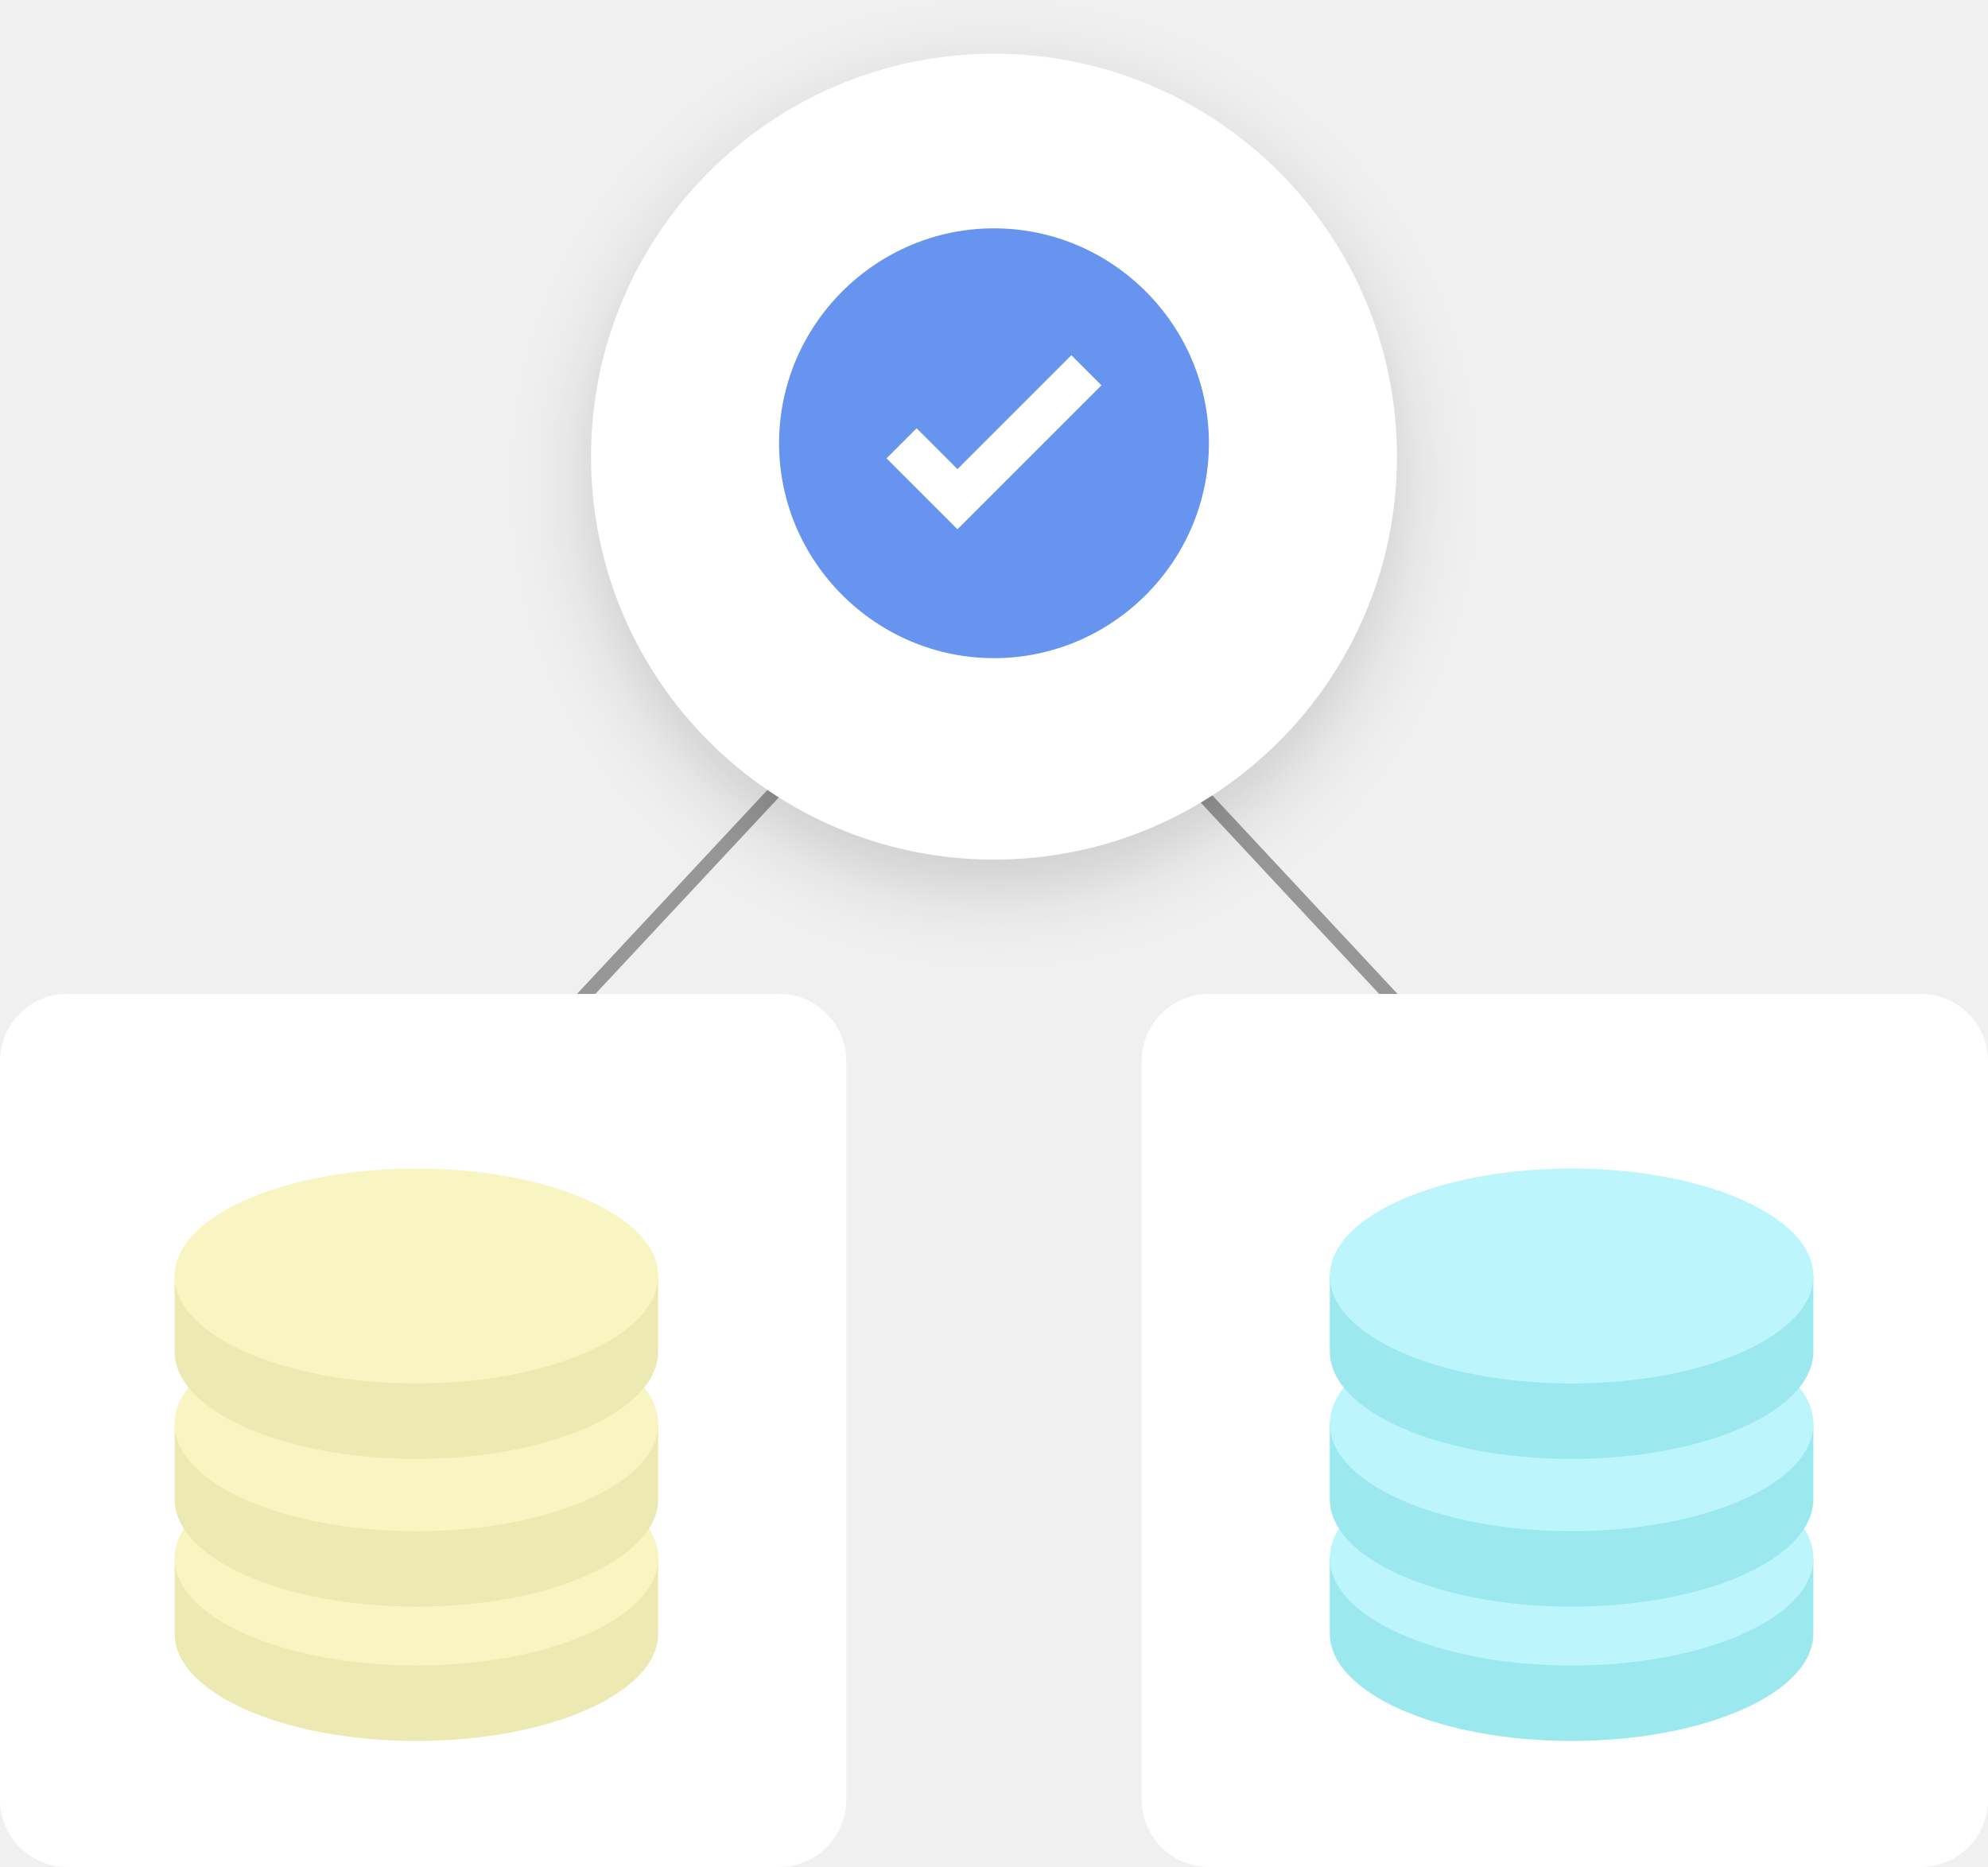
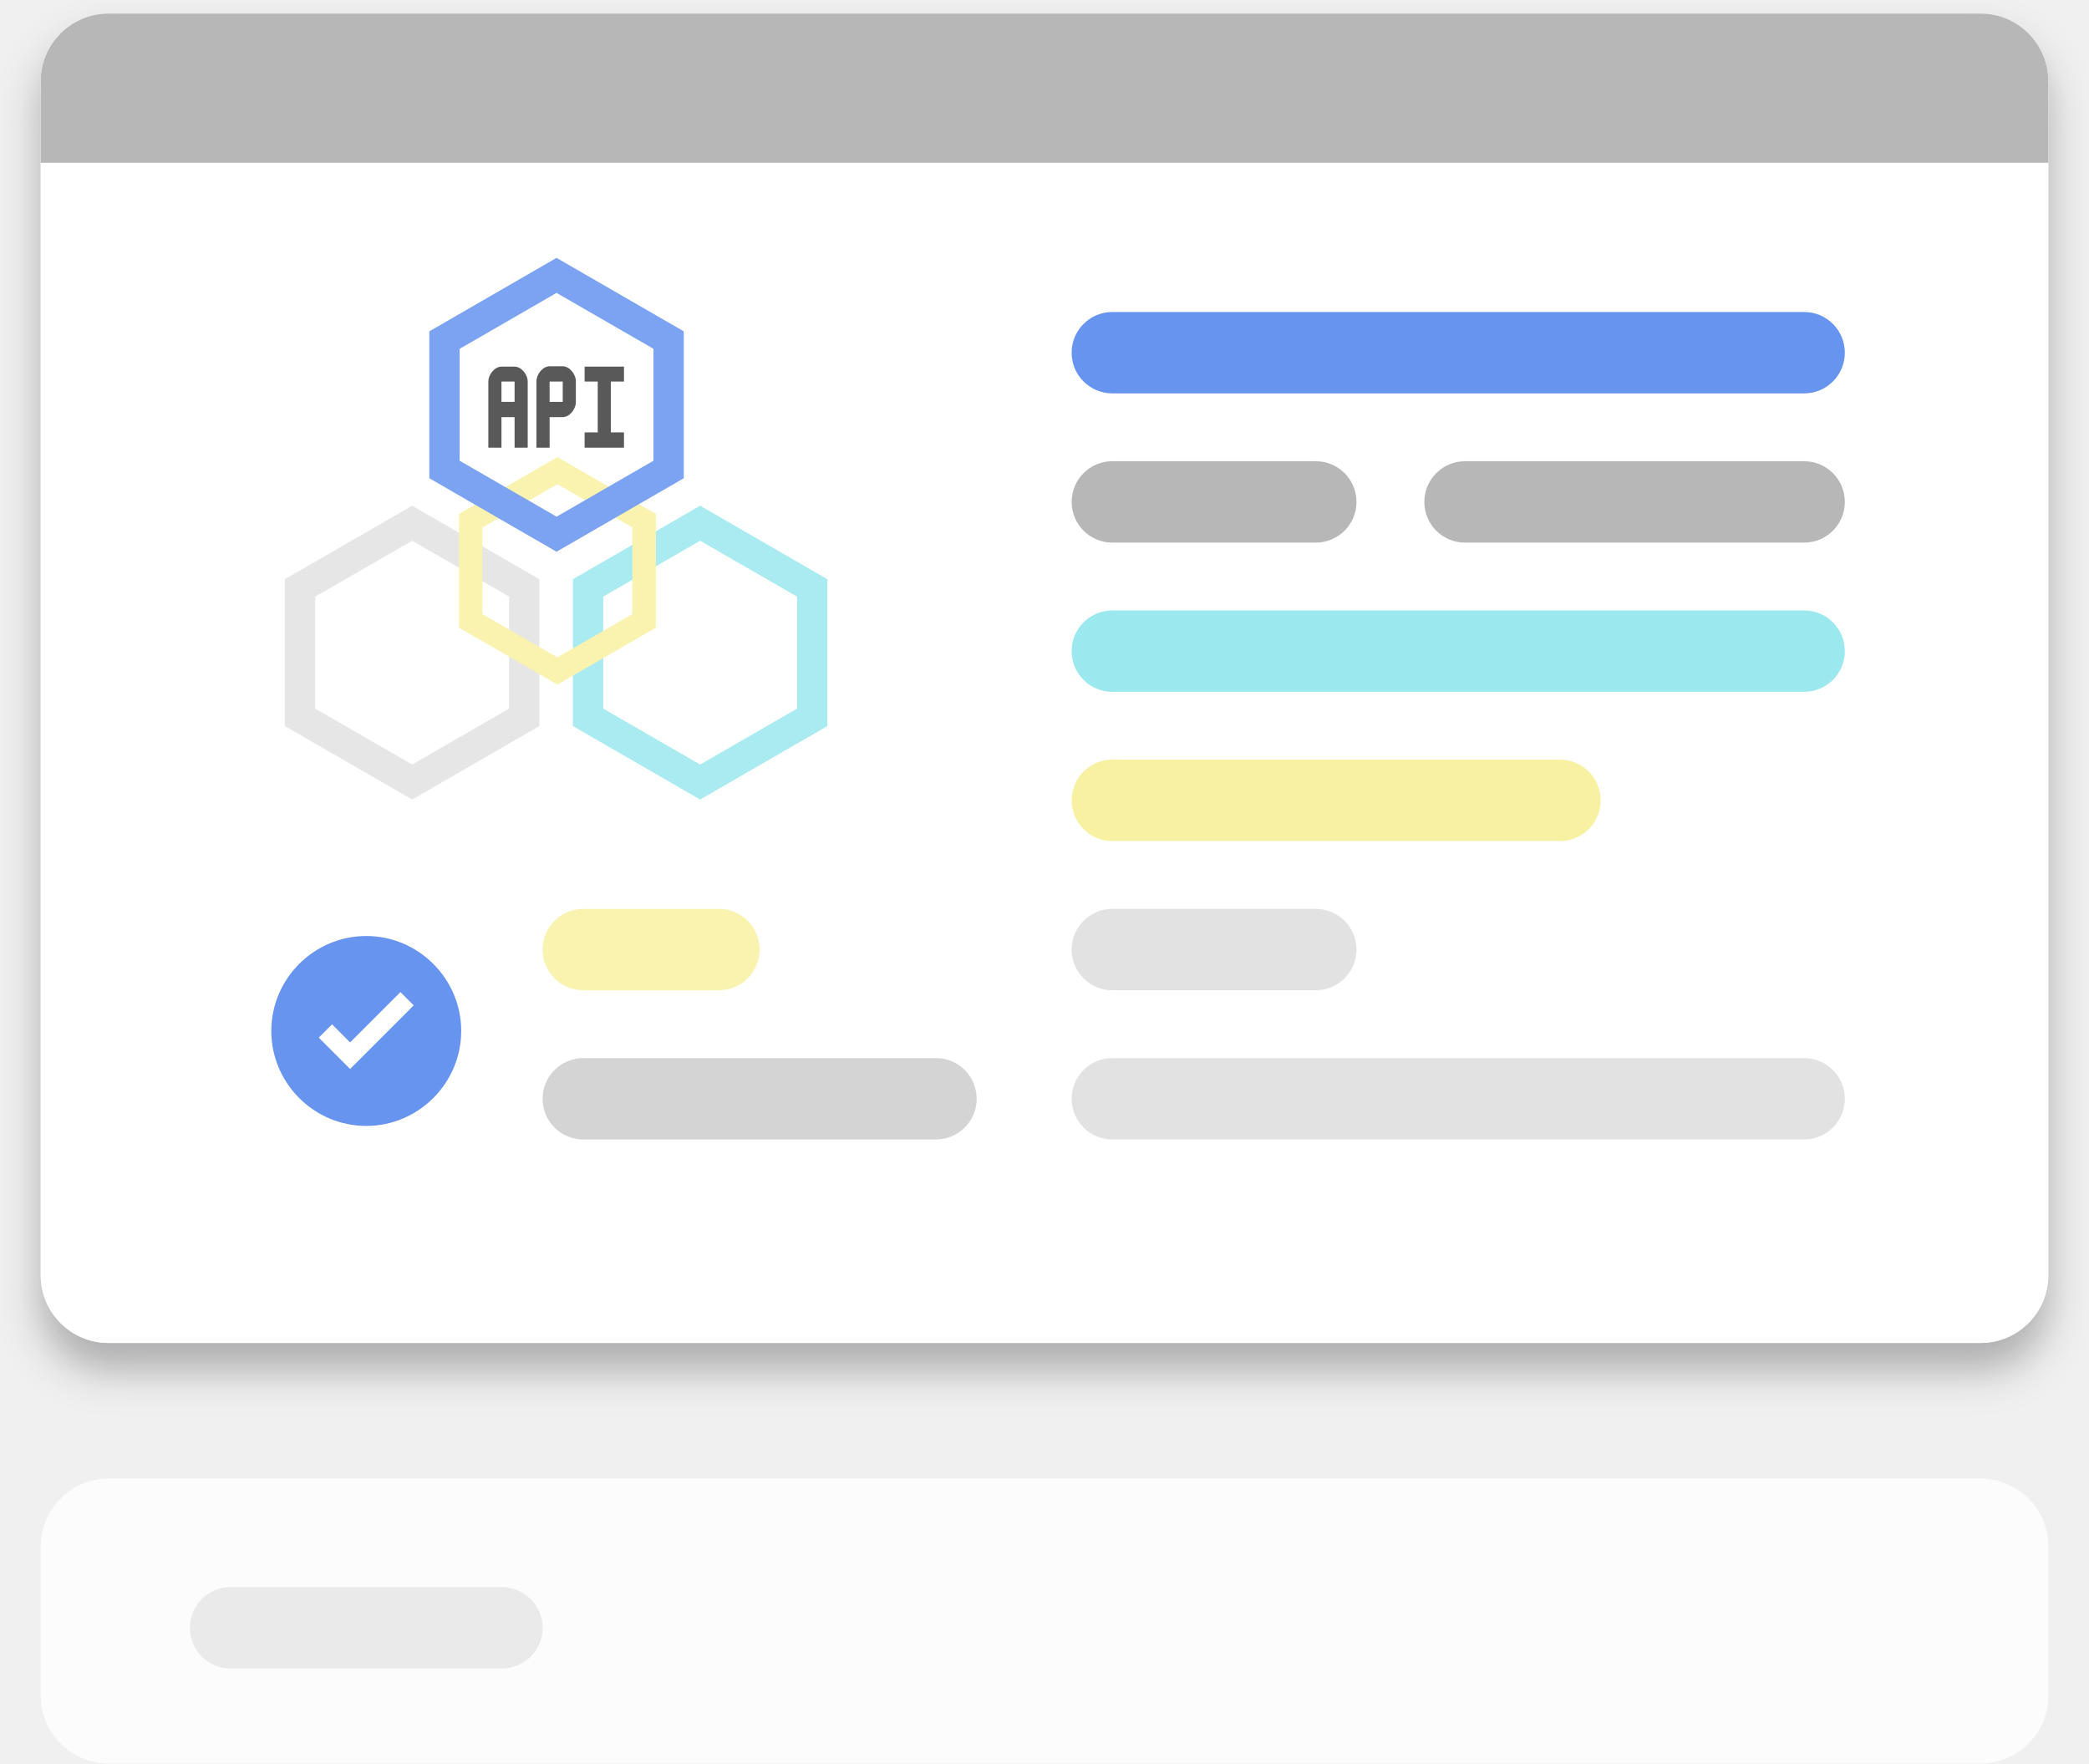
- <svg xmlns="http://www.w3.org/2000/svg" xmlns:xlink="http://www.w3.org/1999/xlink" width="148px" height="139px" viewBox="0 0 148 139" version="1.1">
+ <svg xmlns="http://www.w3.org/2000/svg" xmlns:xlink="http://www.w3.org/1999/xlink" width="154px" height="130px" viewBox="0 0 154 130" version="1.1">
  <defs>
-     <circle id="path-1" cx="74" cy="30" r="30" />
-     <filter x="-16.7%" y="-13.3%" width="133.3%" height="133.3%" filterUnits="objectBoundingBox" id="filter-2">
+     <rect id="path-1" x="0" y="0" width="148" height="98" rx="5" />
+     <filter x="-3.7%" y="-3.6%" width="107.4%" height="111.2%" filterUnits="objectBoundingBox" id="filter-2">
      <feOffset dx="0" dy="2" in="SourceAlpha" result="shadowOffsetOuter1" />
-       <feGaussianBlur stdDeviation="3" in="shadowOffsetOuter1" result="shadowBlurOuter1" />
-       <feColorMatrix values="0 0 0 0 0   0 0 0 0 0   0 0 0 0 0  0 0 0 0.16 0" type="matrix" in="shadowBlurOuter1" />
+       <feGaussianBlur stdDeviation="1.5" in="shadowOffsetOuter1" result="shadowBlurOuter1" />
+       <feColorMatrix values="0 0 0 0 0.079   0 0 0 0 0.082   0 0 0 0 0.102  0 0 0 0.308 0" type="matrix" in="shadowBlurOuter1" />
    </filter>
  </defs>
-   <g id="产品模块" stroke="none" stroke-width="1" fill="none" fill-rule="evenodd">
-     <g id="产品模块-1" transform="translate(-263, -1599)">
-       <g id="Group-31" transform="translate(263, 1603)">
-         <polyline id="Path-3" stroke="#979797" points="34.784 79.485 73.513 37.999 112.204 79.485" />
-         <g id="Oval-3-Copy-5">
-           <use fill="black" fill-opacity="1" filter="url(#filter-2)" xlink:href="#path-1" />
-           <use fill="#FFFFFF" fill-rule="evenodd" xlink:href="#path-1" />
-         </g>
-         <path d="M74,13 C65.2,13 58,20.2 58,29 C58,37.8 65.2,45 74,45 C82.8,45 90,37.8 90,29 C90,20.2 82.8,13 74,13 L74,13 Z M71.28,35.406 L66,30.126 L68.24,27.886 L71.28,30.926 L79.76,22.446 L82,24.686 L71.28,35.406 L71.28,35.406 Z" id="Shape" fill="#6694EF" />
-         <rect id="Rectangle-4-Copy-35" fill="#FFFFFF" x="0" y="70" width="63" height="65" rx="5" />
-         <rect id="Rectangle-4-Copy-38" fill="#FFFFFF" x="85" y="70" width="63" height="65" rx="5" />
-         <g id="Group-13-Copy-2" transform="translate(13, 83)">
-           <g id="Group-12" transform="translate(0, 21)">
-             <path d="M18,21.617 C27.941,21.617 36,18.035 36,13.617 C36,12.016 36,10.144 36,8 L0,8 C0,8.799 0,10.671 0,13.617 C0,18.035 8.059,21.617 18,21.617 Z" id="Oval-4-Copy" fill="#EDE9B2" />
-             <ellipse id="Oval-4" fill="#F9F5C2" cx="18" cy="8" rx="18" ry="8" />
-           </g>
-           <g id="Group-12-Copy" transform="translate(0, 11)">
-             <path d="M18,21.617 C27.941,21.617 36,18.035 36,13.617 C36,12.016 36,10.144 36,8 L0,8 C0,8.799 0,10.671 0,13.617 C0,18.035 8.059,21.617 18,21.617 Z" id="Oval-4-Copy" fill="#EDE9B2" />
-             <ellipse id="Oval-4" fill="#F9F5C2" cx="18" cy="8" rx="18" ry="8" />
-           </g>
-           <g id="Group-12-Copy-2">
-             <path d="M18,21.617 C27.941,21.617 36,18.035 36,13.617 C36,12.016 36,10.144 36,8 L0,8 C0,8.799 0,10.671 0,13.617 C0,18.035 8.059,21.617 18,21.617 Z" id="Oval-4-Copy" fill="#EDE9B2" />
-             <ellipse id="Oval-4" fill="#F9F5C2" cx="18" cy="8" rx="18" ry="8" />
+   <g id="Page-1" stroke="none" stroke-width="1" fill="none" fill-rule="evenodd">
+     <g id="microservice-illustrator-2" transform="translate(3, 1)">
+       <g id="Rectangle-4-Copy-16">
+         <g id="path-1-link" fill-rule="nonzero">
+           <g id="path-1">
+             <use fill="black" fill-opacity="1" filter="url(#filter-2)" xlink:href="#path-1" />
+             <use fill="#FFFFFF" fill-rule="evenodd" xlink:href="#path-1" />
          </g>
        </g>
-         <g id="Group-13-Copy" transform="translate(99, 83)">
-           <g id="Group-12" transform="translate(0, 21)">
-             <path d="M18,21.617 C27.941,21.617 36,18.035 36,13.617 C36,12.016 36,10.144 36,8 L0,8 C0,8.799 0,10.671 0,13.617 C0,18.035 8.059,21.617 18,21.617 Z" id="Oval-4-Copy" fill="#9BE8EF" />
-             <ellipse id="Oval-4" fill="#BCF5FB" cx="18" cy="8" rx="18" ry="8" />
-           </g>
-           <g id="Group-12-Copy" transform="translate(0, 11)">
-             <path d="M18,21.617 C27.941,21.617 36,18.035 36,13.617 C36,12.016 36,10.144 36,8 L0,8 C0,8.799 0,10.671 0,13.617 C0,18.035 8.059,21.617 18,21.617 Z" id="Oval-4-Copy" fill="#9BE8EF" />
-             <ellipse id="Oval-4" fill="#BCF5FB" cx="18" cy="8" rx="18" ry="8" />
-           </g>
-           <g id="Group-12-Copy-2">
-             <path d="M18,21.617 C27.941,21.617 36,18.035 36,13.617 C36,12.016 36,10.144 36,8 L0,8 C0,8.799 0,10.671 0,13.617 C0,18.035 8.059,21.617 18,21.617 Z" id="Oval-4-Copy" fill="#9BE8EF" />
-             <ellipse id="Oval-4" fill="#BCF5FB" cx="18" cy="8" rx="18" ry="8" />
-           </g>
+         <g id="path-1-link" fill="#FFFFFF">
+           <rect id="path-1" x="0" y="0" width="148" height="98" rx="5" />
        </g>
+       </g>
+       <rect id="Rectangle-2-Copy-19" fill="#6694EF" fill-rule="nonzero" x="76" y="22" width="57" height="6" rx="3" />
+       <rect id="Rectangle-2-Copy-20" fill="#9BE8EF" fill-rule="nonzero" x="76" y="44" width="57" height="6" rx="3" />
+       <rect id="Rectangle-2-Copy-21" fill="#E2E2E2" fill-rule="nonzero" x="76" y="66" width="21" height="6" rx="3" />
+       <rect id="Rectangle-2-Copy-39" fill="#E2E2E2" fill-rule="nonzero" x="76" y="77" width="57" height="6" rx="3" />
+       <rect id="Rectangle-2-Copy-22" fill="#B7B7B7" fill-rule="nonzero" x="76" y="33" width="21" height="6" rx="3" />
+       <rect id="Rectangle-2-Copy-23" fill="#B7B7B7" fill-rule="nonzero" x="102" y="33" width="31" height="6" rx="3" />
+       <rect id="Rectangle-2-Copy-24" fill="#F8F1A1" fill-rule="nonzero" x="76" y="55" width="39" height="6" rx="3" />
+       <g id="接口" transform="translate(18, 18)">
+         <path d="M18.762,23.696 L18.762,34.525 L9.385,39.942 L0.004,34.525 L0.004,23.696 L9.385,18.279 L18.762,23.696 Z M2.239,33.234 L9.385,37.359 L16.532,33.234 L16.532,24.983 L9.385,20.863 L2.239,24.983 L2.239,33.234 Z" id="Shape" fill="#E6E6E6" fill-rule="nonzero" />
+         <path d="M39.991,23.696 L39.991,34.525 L30.615,39.942 L21.234,34.525 L21.234,23.696 L30.615,18.279 L39.991,23.696 Z M23.468,33.234 L30.615,37.359 L37.761,33.234 L37.761,24.983 L30.615,20.863 L23.468,24.983 L23.468,33.234 Z" id="Combined-Shape" fill="#A9EBF1" />
+         <path d="M27.352,18.887 L27.352,27.272 L20.094,31.464 L12.836,27.272 L12.836,18.887 L20.094,14.695 L27.352,18.887 Z M14.561,26.27 L20.089,29.461 L25.618,26.27 L25.618,19.884 L20.089,16.693 L14.561,19.884 L14.561,26.27 Z" id="Shape" fill="#F9F3AF" fill-rule="nonzero" />
+         <path d="M29.408,5.426 L29.408,16.255 L20.027,21.672 L10.65,16.255 L10.65,5.426 L20.027,0.009 L29.408,5.426 Z M12.885,14.963 L20.031,19.088 L27.173,14.963 L27.173,6.713 L20.027,2.592 L12.88,6.717 L12.88,14.963 L12.885,14.963 Z" id="Shape" fill="#7CA3F1" fill-rule="nonzero" />
+       </g>
+       <g id="ic_all_inclusive_black_24px" transform="translate(31, 21)">
+         <path d="M2.968,5.026 C2.484,5.026 2,5.585 2,6.145 L2,11 L2.968,11 L2.968,8.75 L3.935,8.75 L3.935,11 L4.903,11 L4.903,6.145 C4.903,5.586 4.419,5.026 3.935,5.026 L2.968,5.026 L2.968,5.026 Z M2.968,7.625 L2.968,6.125 L3.935,6.125 L3.935,7.625 L2.968,7.625 Z M6.516,5 C6.032,5 5.548,5.559 5.548,6.119 L5.548,11 L6.516,11 L6.516,8.75 L7.484,8.75 C7.968,8.75 8.452,8.191 8.452,7.631 L8.452,6.119 C8.452,5.56 7.968,5 7.484,5 L6.516,5 Z M6.516,7.625 L6.516,6.125 L7.484,6.125 L7.484,7.625 L6.516,7.625 Z M10.065,6.125 L10.065,9.875 L9.097,9.875 L9.097,11 L12,11 L12,9.875 L11.032,9.875 L11.032,6.125 L12,6.125 L12,5.026 L9.097,5.026 L9.097,6.125 L10.065,6.125 Z" id="Shape" fill-opacity="0.65" fill="#000000" fill-rule="nonzero" />
+         <polygon id="Shape" points="0 0 14 0 14 14 0 14" />
+       </g>
+       <path d="M5,0 L143,0 C145.761,-5.07265313e-16 148,2.239 148,5 L148,11 L0,11 L0,5 C-3.38176876e-16,2.239 2.239,5.07265313e-16 5,0 Z" id="Rectangle-4-Copy-20" fill="#B7B7B7" fill-rule="nonzero" />
+       <rect id="Rectangle-4-Copy-21" fill-opacity="0.8" fill="#FFFFFF" fill-rule="nonzero" x="0" y="108" width="148" height="21" rx="5" />
+       <rect id="Rectangle-6-Copy-11" fill-opacity="0.1" fill="#4A4A4A" fill-rule="nonzero" x="11" y="116" width="26" height="6" rx="3" />
+       <g id="Group" transform="translate(17, 66)" fill-rule="nonzero">
+         <path d="M7,2 C3.15,2 0,5.15 0,9 C0,12.85 3.15,16 7,16 C10.85,16 14,12.85 14,9 C14,5.15 10.85,2 7,2 Z M5.81,11.803 L3.5,9.493 L4.48,8.513 L5.81,9.843 L9.52,6.133 L10.5,7.113 L5.81,11.803 Z" id="Shape-Copy" fill="#6694EF" />
+         <rect id="Rectangle-2-Copy-8" fill="#F9F3AF" x="20" y="0" width="16" height="6" rx="3" />
+         <rect id="Rectangle-2-Copy-9" fill="#D4D4D4" x="20" y="11" width="32" height="6" rx="3" />
      </g>
    </g>
  </g>
</svg>
